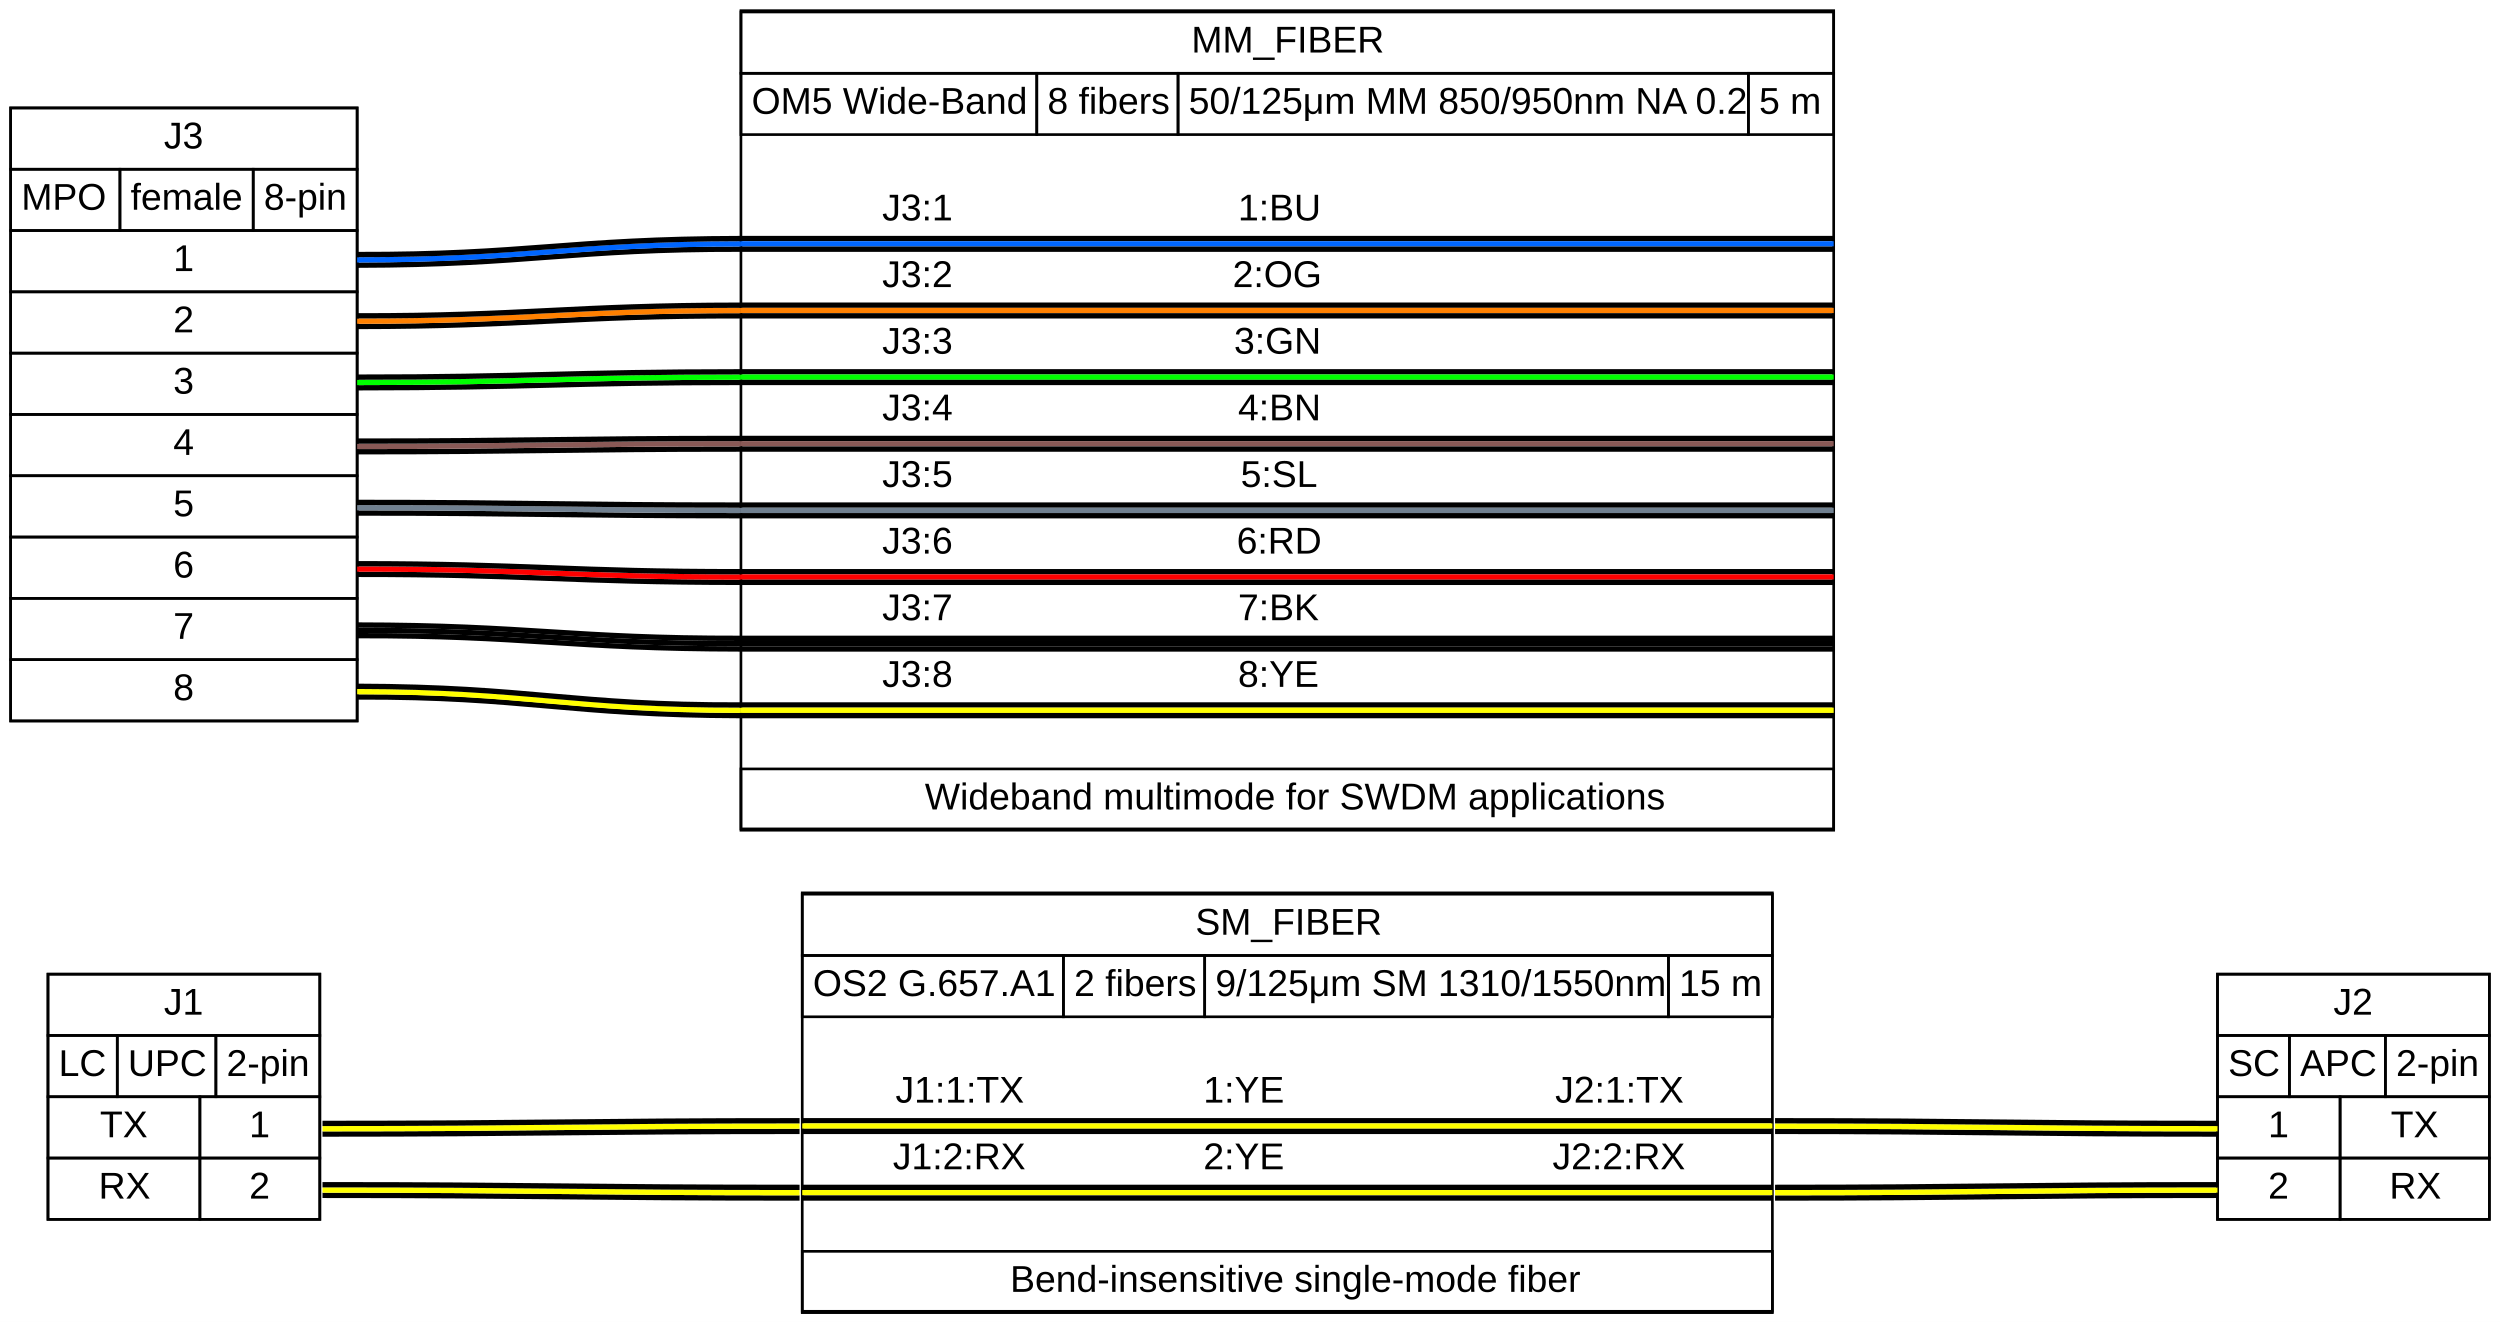
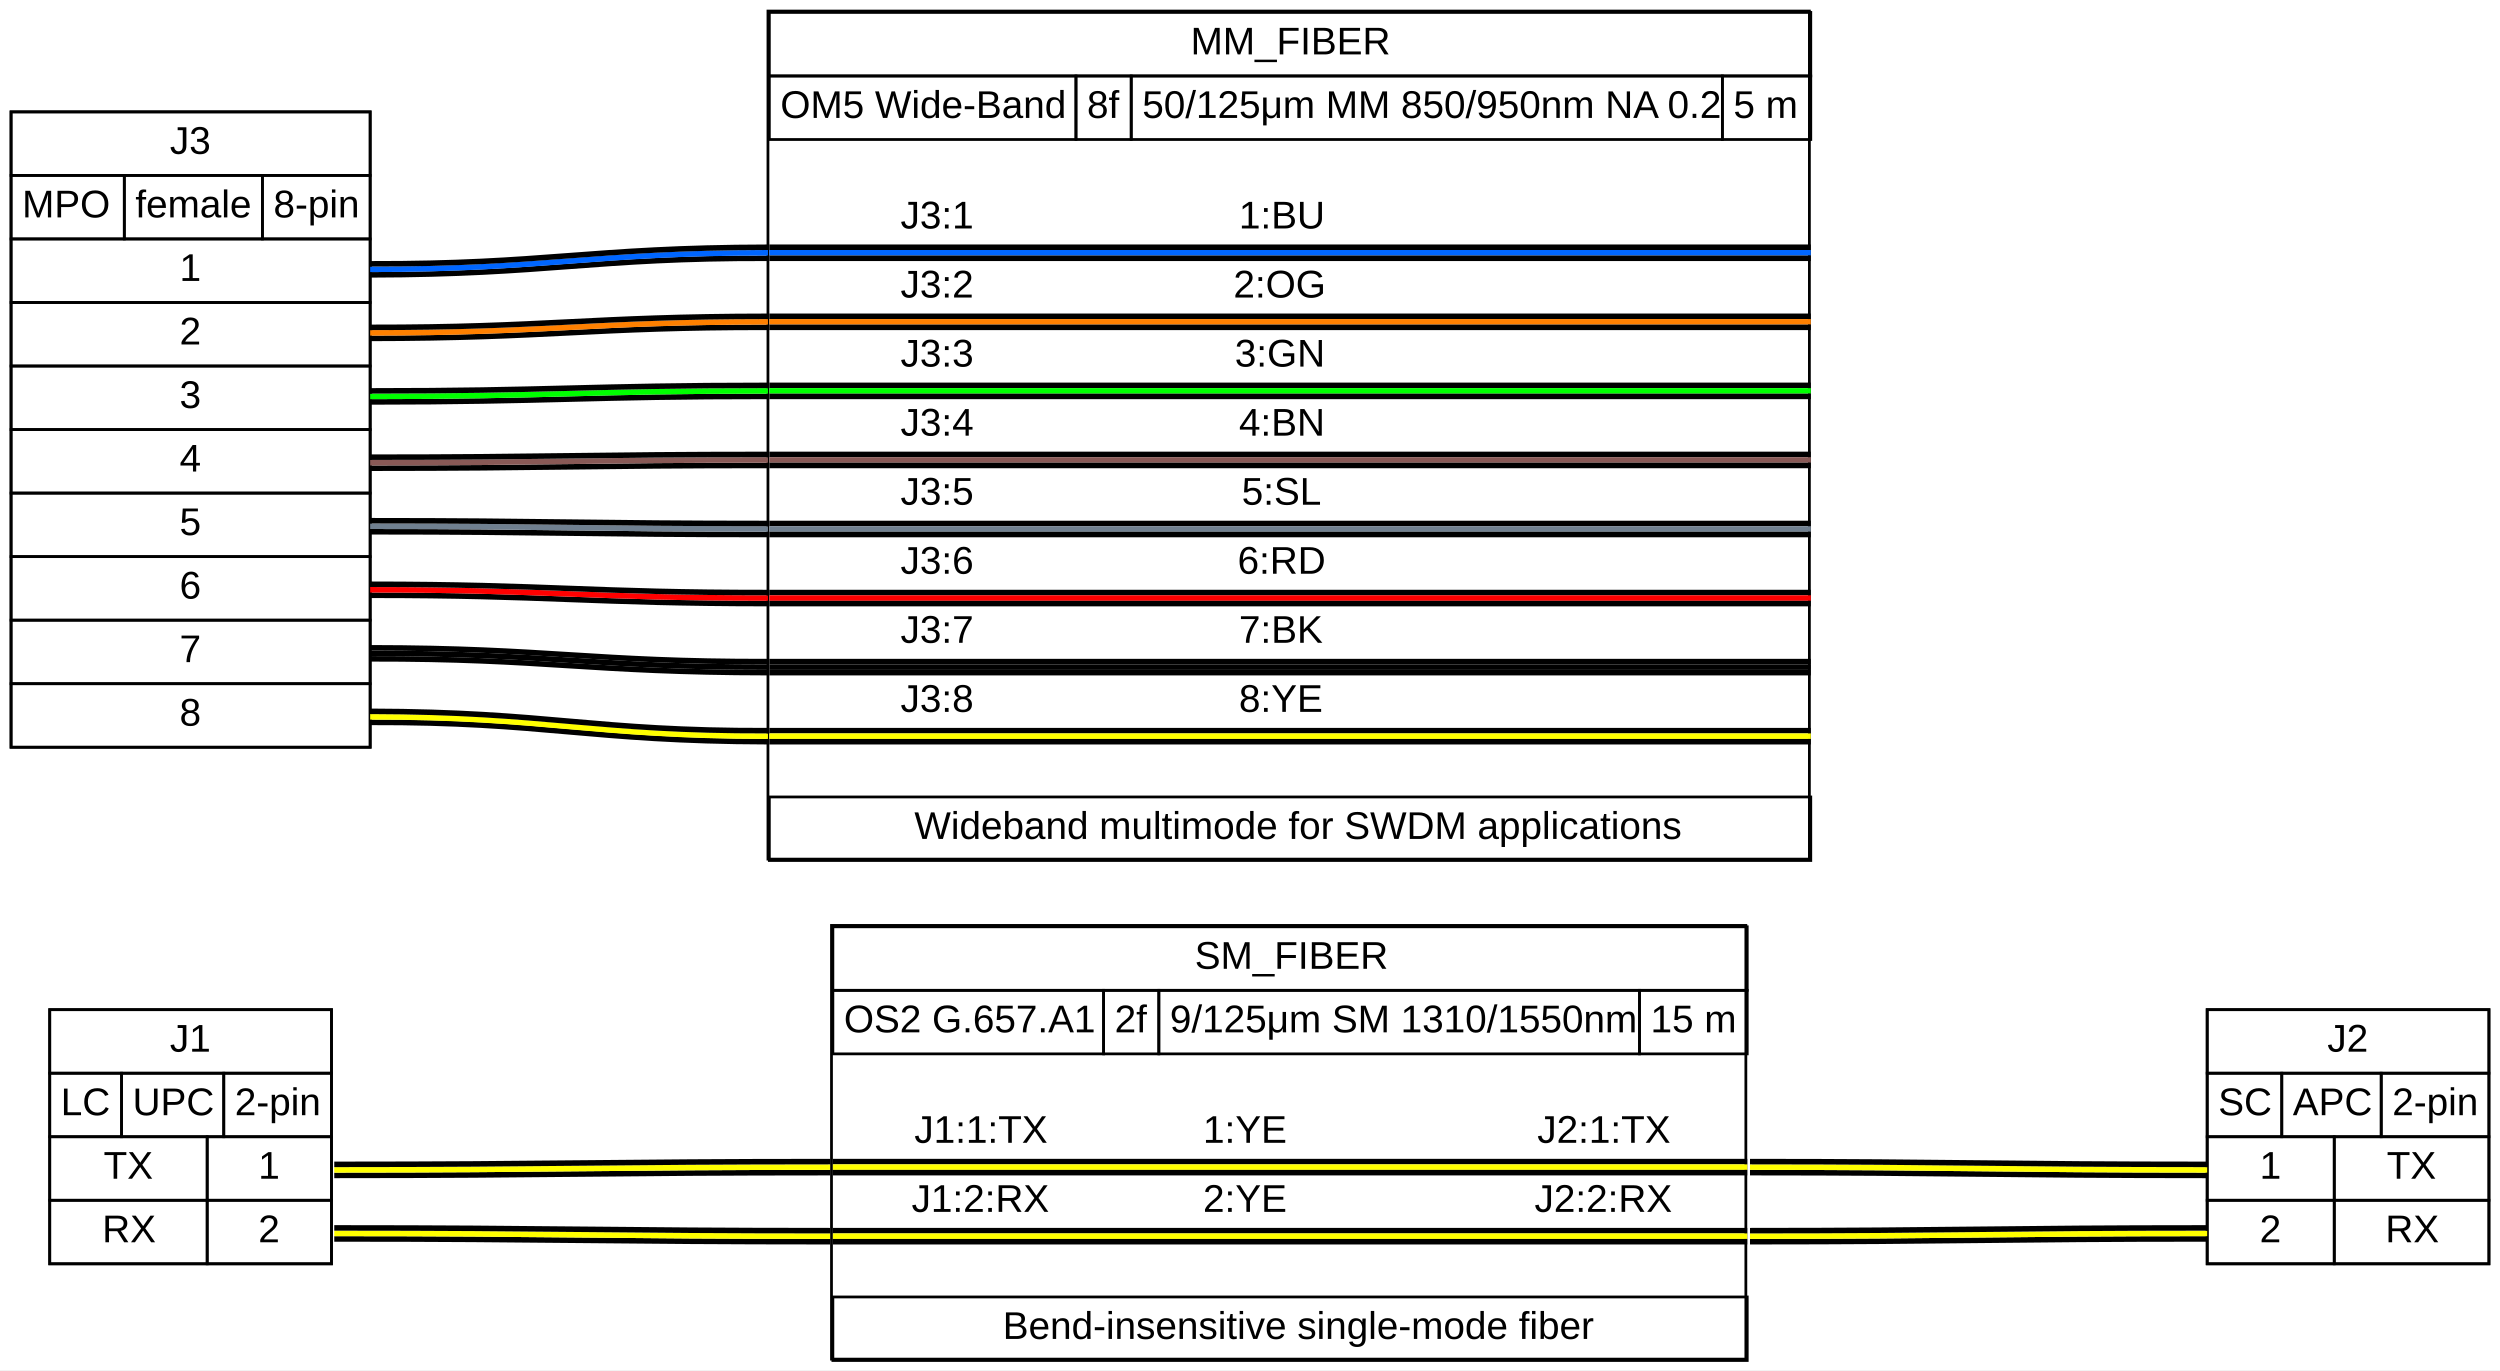
- <svg xmlns="http://www.w3.org/2000/svg" width="938pt" height="496pt" viewBox="0.00 0.00 938.00 496.00">
+ <svg xmlns="http://www.w3.org/2000/svg" width="905pt" height="496pt" viewBox="0.00 0.00 905.00 496.00">
  <g id="graph0" class="graph" transform="scale(1 1) rotate(0) translate(4 492)">
-     <polygon fill="#ffffff" stroke="transparent" points="-4,4 -4,-492 934,-492 934,4 -4,4" />
+     <polygon fill="#ffffff" stroke="transparent" points="-4,4 -4,-492 901,-492 901,4 -4,4" />
    <g id="node1" class="node">
      <polygon fill="#ffffff" stroke="black" points="116,-126.5 14,-126.5 14,-34.5 116,-34.5 116,-126.5" />
      <polygon fill="none" stroke="black" points="14,-103.5 14,-126.5 116,-126.5 116,-103.5 14,-103.5" />
      <text text-anchor="start" x="57.5" y="-111.3" font-family="arial" font-size="14.00">J1</text>
      <polygon fill="none" stroke="black" points="14,-80.5 14,-103.5 40,-103.5 40,-80.5 14,-80.5" />
      <text text-anchor="start" x="18" y="-88.3" font-family="arial" font-size="14.00">LC</text>
      <polygon fill="none" stroke="black" points="40,-80.5 40,-103.5 77,-103.5 77,-80.5 40,-80.5" />
      <text text-anchor="start" x="44" y="-88.3" font-family="arial" font-size="14.00">UPC</text>
      <polygon fill="none" stroke="black" points="77,-80.5 77,-103.5 116,-103.5 116,-80.5 77,-80.5" />
      <text text-anchor="start" x="81" y="-88.3" font-family="arial" font-size="14.00">2-pin</text>
      <polygon fill="none" stroke="black" points="14,-57.5 14,-80.5 71,-80.5 71,-57.5 14,-57.5" />
      <text text-anchor="start" x="33.5" y="-65.3" font-family="arial" font-size="14.00">TX</text>
      <polygon fill="none" stroke="black" points="71,-57.5 71,-80.5 116,-80.5 116,-57.5 71,-57.5" />
      <text text-anchor="start" x="89.5" y="-65.3" font-family="arial" font-size="14.00">1</text>
      <polygon fill="none" stroke="black" points="14,-34.5 14,-57.5 71,-57.5 71,-34.5 14,-34.5" />
      <text text-anchor="start" x="33" y="-42.3" font-family="arial" font-size="14.00">RX</text>
      <polygon fill="none" stroke="black" points="71,-34.5 71,-57.5 116,-57.5 116,-34.5 71,-34.5" />
      <text text-anchor="start" x="89.5" y="-42.3" font-family="arial" font-size="14.00">2</text>
    </g>
    <g id="node4" class="node">
-       <polygon fill="#ffffff" stroke="black" points="661,-157 297,-157 297,0 661,0 661,-157" />
-       <polygon fill="none" stroke="black" points="297,-133.5 297,-156.5 661,-156.5 661,-133.5 297,-133.5" />
-       <text text-anchor="start" x="444.5" y="-141.3" font-family="arial" font-size="14.00">SM_FIBER</text>
-       <polygon fill="none" stroke="black" points="297,-110.5 297,-133.5 395,-133.5 395,-110.5 297,-110.5" />
-       <text text-anchor="start" x="301" y="-118.3" font-family="arial" font-size="14.00">OS2 G.657.A1</text>
-       <polygon fill="none" stroke="black" points="395,-110.5 395,-133.5 448,-133.5 448,-110.5 395,-110.5" />
-       <text text-anchor="start" x="399" y="-118.3" font-family="arial" font-size="14.00">2 fibers</text>
-       <polygon fill="none" stroke="black" points="448,-110.5 448,-133.5 622,-133.5 622,-110.5 448,-110.5" />
-       <text text-anchor="start" x="452" y="-118.3" font-family="arial" font-size="14.00">9/125μm SM 1310/1550nm</text>
-       <polygon fill="none" stroke="black" points="622,-110.5 622,-133.5 661,-133.5 661,-110.5 622,-110.5" />
-       <text text-anchor="start" x="626" y="-118.3" font-family="arial" font-size="14.00">15 m</text>
-       <text text-anchor="start" x="353.5" y="-97.3" font-family="arial" font-size="14.00"> </text>
-       <text text-anchor="start" x="332" y="-78.3" font-family="arial" font-size="14.00">J1:1:TX</text>
-       <text text-anchor="start" x="447.5" y="-78.3" font-family="arial" font-size="14.00">     1:YE    </text>
-       <text text-anchor="start" x="579.5" y="-78.3" font-family="arial" font-size="14.00">J2:1:TX</text>
-       <polygon fill="#000000" stroke="transparent" points="297,-70.5 297,-72.5 661,-72.5 661,-70.5 297,-70.5" />
-       <polygon fill="#ffff00" stroke="transparent" points="297,-68.5 297,-70.5 661,-70.5 661,-68.5 297,-68.5" />
-       <polygon fill="#000000" stroke="transparent" points="297,-66.5 297,-68.5 661,-68.5 661,-66.5 297,-66.5" />
-       <text text-anchor="start" x="331" y="-53.3" font-family="arial" font-size="14.00">J1:2:RX</text>
-       <text text-anchor="start" x="447.5" y="-53.3" font-family="arial" font-size="14.00">     2:YE    </text>
-       <text text-anchor="start" x="578.5" y="-53.3" font-family="arial" font-size="14.00">J2:2:RX</text>
-       <polygon fill="#000000" stroke="transparent" points="297,-45.5 297,-47.5 661,-47.5 661,-45.5 297,-45.5" />
-       <polygon fill="#ffff00" stroke="transparent" points="297,-43.5 297,-45.5 661,-45.5 661,-43.5 297,-43.5" />
-       <polygon fill="#000000" stroke="transparent" points="297,-41.5 297,-43.5 661,-43.5 661,-41.5 297,-41.5" />
-       <text text-anchor="start" x="353.5" y="-28.3" font-family="arial" font-size="14.00"> </text>
-       <polygon fill="none" stroke="black" points="297,0.5 297,-22.5 661,-22.5 661,0.5 297,0.5" />
-       <text text-anchor="start" x="375" y="-7.3" font-family="arial" font-size="14.00">Bend-insensitive single-mode fiber</text>
+       <polygon fill="#ffffff" stroke="black" points="628,-157 297,-157 297,0 628,0 628,-157" />
+       <polygon fill="none" stroke="black" points="297.5,-133.5 297.5,-156.5 628.5,-156.5 628.5,-133.5 297.5,-133.5" />
+       <text text-anchor="start" x="428.5" y="-141.3" font-family="arial" font-size="14.00">SM_FIBER</text>
+       <polygon fill="none" stroke="black" points="297.5,-110.5 297.5,-133.5 395.5,-133.5 395.5,-110.5 297.5,-110.5" />
+       <text text-anchor="start" x="301.5" y="-118.3" font-family="arial" font-size="14.00">OS2 G.657.A1</text>
+       <polygon fill="none" stroke="black" points="395.5,-110.5 395.5,-133.5 415.5,-133.5 415.5,-110.5 395.5,-110.5" />
+       <text text-anchor="start" x="399.5" y="-118.3" font-family="arial" font-size="14.00">2f</text>
+       <polygon fill="none" stroke="black" points="415.5,-110.5 415.5,-133.5 589.5,-133.5 589.5,-110.5 415.5,-110.5" />
+       <text text-anchor="start" x="419.5" y="-118.3" font-family="arial" font-size="14.00">9/125μm SM 1310/1550nm</text>
+       <polygon fill="none" stroke="black" points="589.5,-110.5 589.5,-133.5 628.5,-133.5 628.5,-110.5 589.5,-110.5" />
+       <text text-anchor="start" x="593.5" y="-118.3" font-family="arial" font-size="14.00">15 m</text>
+       <text text-anchor="start" x="348.5" y="-97.3" font-family="arial" font-size="14.00"> </text>
+       <text text-anchor="start" x="327" y="-78.3" font-family="arial" font-size="14.00">J1:1:TX</text>
+       <text text-anchor="start" x="431.5" y="-78.3" font-family="arial" font-size="14.00">     1:YE    </text>
+       <text text-anchor="start" x="552.5" y="-78.3" font-family="arial" font-size="14.00">J2:1:TX</text>
+       <polygon fill="#000000" stroke="transparent" points="297.5,-70.5 297.5,-72.5 628.5,-72.5 628.5,-70.5 297.5,-70.5" />
+       <polygon fill="#ffff00" stroke="transparent" points="297.5,-68.5 297.5,-70.5 628.5,-70.5 628.5,-68.5 297.5,-68.5" />
+       <polygon fill="#000000" stroke="transparent" points="297.5,-66.5 297.5,-68.5 628.5,-68.5 628.5,-66.5 297.5,-66.5" />
+       <text text-anchor="start" x="326" y="-53.3" font-family="arial" font-size="14.00">J1:2:RX</text>
+       <text text-anchor="start" x="431.5" y="-53.3" font-family="arial" font-size="14.00">     2:YE    </text>
+       <text text-anchor="start" x="551.5" y="-53.3" font-family="arial" font-size="14.00">J2:2:RX</text>
+       <polygon fill="#000000" stroke="transparent" points="297.5,-45.5 297.5,-47.5 628.5,-47.5 628.5,-45.5 297.5,-45.5" />
+       <polygon fill="#ffff00" stroke="transparent" points="297.5,-43.5 297.5,-45.5 628.5,-45.5 628.5,-43.5 297.5,-43.5" />
+       <polygon fill="#000000" stroke="transparent" points="297.5,-41.5 297.5,-43.5 628.5,-43.5 628.5,-41.5 297.5,-41.5" />
+       <text text-anchor="start" x="348.5" y="-28.3" font-family="arial" font-size="14.00"> </text>
+       <polygon fill="none" stroke="black" points="297.5,0.5 297.5,-22.5 628.5,-22.5 628.5,0.5 297.5,0.5" />
+       <text text-anchor="start" x="359" y="-7.3" font-family="arial" font-size="14.00">Bend-insensitive single-mode fiber</text>
    </g>
    <g id="edge1" class="edge">
-       <path fill="none" stroke="#000000" stroke-width="2" d="M117,-66.5C196.66,-66.5 216.54,-67.5 296,-67.5" />
-       <path fill="none" stroke="#ffff00" stroke-width="2" d="M117,-68.5C196.56,-68.5 216.44,-69.5 296,-69.5" />
-       <path fill="none" stroke="#000000" stroke-width="2" d="M117,-70.5C196.46,-70.5 216.34,-71.5 296,-71.5" />
+       <path fill="none" stroke="#000000" stroke-width="2" d="M117,-66.5C196.88,-66.5 216.82,-67.5 296.5,-67.5" />
+       <path fill="none" stroke="#ffff00" stroke-width="2" d="M117,-68.5C196.78,-68.5 216.72,-69.5 296.5,-69.5" />
+       <path fill="none" stroke="#000000" stroke-width="2" d="M117,-70.5C196.68,-70.5 216.62,-71.5 296.5,-71.5" />
    </g>
    <g id="edge3" class="edge">
-       <path fill="none" stroke="#000000" stroke-width="2" d="M117,-43.5C196.46,-43.5 216.34,-42.5 296,-42.5" />
-       <path fill="none" stroke="#ffff00" stroke-width="2" d="M117,-45.5C196.56,-45.5 216.44,-44.5 296,-44.5" />
-       <path fill="none" stroke="#000000" stroke-width="2" d="M117,-47.5C196.66,-47.5 216.54,-46.5 296,-46.5" />
+       <path fill="none" stroke="#000000" stroke-width="2" d="M117,-43.5C196.68,-43.5 216.62,-42.5 296.5,-42.5" />
+       <path fill="none" stroke="#ffff00" stroke-width="2" d="M117,-45.5C196.78,-45.5 216.72,-44.5 296.5,-44.5" />
+       <path fill="none" stroke="#000000" stroke-width="2" d="M117,-47.5C196.88,-47.5 216.82,-46.5 296.5,-46.5" />
    </g>
    <g id="node2" class="node">
-       <polygon fill="#ffffff" stroke="black" points="930,-126.5 828,-126.5 828,-34.5 930,-34.5 930,-126.5" />
-       <polygon fill="none" stroke="black" points="828,-103.5 828,-126.5 930,-126.5 930,-103.5 828,-103.5" />
-       <text text-anchor="start" x="871.5" y="-111.3" font-family="arial" font-size="14.00">J2</text>
-       <polygon fill="none" stroke="black" points="828,-80.5 828,-103.5 855,-103.5 855,-80.5 828,-80.5" />
-       <text text-anchor="start" x="832" y="-88.3" font-family="arial" font-size="14.00">SC</text>
-       <polygon fill="none" stroke="black" points="855,-80.5 855,-103.5 891,-103.5 891,-80.5 855,-80.5" />
-       <text text-anchor="start" x="859" y="-88.3" font-family="arial" font-size="14.00">APC</text>
-       <polygon fill="none" stroke="black" points="891,-80.5 891,-103.5 930,-103.5 930,-80.5 891,-80.5" />
-       <text text-anchor="start" x="895" y="-88.3" font-family="arial" font-size="14.00">2-pin</text>
-       <polygon fill="none" stroke="black" points="828,-57.5 828,-80.5 874,-80.5 874,-57.5 828,-57.5" />
-       <text text-anchor="start" x="847" y="-65.3" font-family="arial" font-size="14.00">1</text>
-       <polygon fill="none" stroke="black" points="874,-57.5 874,-80.5 930,-80.5 930,-57.5 874,-57.5" />
-       <text text-anchor="start" x="893" y="-65.3" font-family="arial" font-size="14.00">TX</text>
-       <polygon fill="none" stroke="black" points="828,-34.5 828,-57.5 874,-57.5 874,-34.5 828,-34.5" />
-       <text text-anchor="start" x="847" y="-42.3" font-family="arial" font-size="14.00">2</text>
-       <polygon fill="none" stroke="black" points="874,-34.5 874,-57.5 930,-57.5 930,-34.5 874,-34.5" />
-       <text text-anchor="start" x="892.5" y="-42.3" font-family="arial" font-size="14.00">RX</text>
+       <polygon fill="#ffffff" stroke="black" points="897,-126.5 795,-126.5 795,-34.5 897,-34.5 897,-126.5" />
+       <polygon fill="none" stroke="black" points="795,-103.5 795,-126.5 897,-126.5 897,-103.5 795,-103.5" />
+       <text text-anchor="start" x="838.5" y="-111.3" font-family="arial" font-size="14.00">J2</text>
+       <polygon fill="none" stroke="black" points="795,-80.5 795,-103.5 822,-103.5 822,-80.5 795,-80.5" />
+       <text text-anchor="start" x="799" y="-88.3" font-family="arial" font-size="14.00">SC</text>
+       <polygon fill="none" stroke="black" points="822,-80.5 822,-103.5 858,-103.5 858,-80.5 822,-80.5" />
+       <text text-anchor="start" x="826" y="-88.3" font-family="arial" font-size="14.00">APC</text>
+       <polygon fill="none" stroke="black" points="858,-80.5 858,-103.5 897,-103.5 897,-80.5 858,-80.5" />
+       <text text-anchor="start" x="862" y="-88.3" font-family="arial" font-size="14.00">2-pin</text>
+       <polygon fill="none" stroke="black" points="795,-57.5 795,-80.5 841,-80.5 841,-57.5 795,-57.5" />
+       <text text-anchor="start" x="814" y="-65.3" font-family="arial" font-size="14.00">1</text>
+       <polygon fill="none" stroke="black" points="841,-57.5 841,-80.5 897,-80.5 897,-57.5 841,-57.5" />
+       <text text-anchor="start" x="860" y="-65.3" font-family="arial" font-size="14.00">TX</text>
+       <polygon fill="none" stroke="black" points="795,-34.5 795,-57.5 841,-57.5 841,-34.5 795,-34.5" />
+       <text text-anchor="start" x="814" y="-42.3" font-family="arial" font-size="14.00">2</text>
+       <polygon fill="none" stroke="black" points="841,-34.5 841,-57.5 897,-57.5 897,-34.5 841,-34.5" />
+       <text text-anchor="start" x="859.5" y="-42.3" font-family="arial" font-size="14.00">RX</text>
    </g>
    <g id="node3" class="node">
      <polygon fill="#ffffff" stroke="black" points="130,-451.5 0,-451.5 0,-221.5 130,-221.5 130,-451.5" />
      <polygon fill="none" stroke="black" points="0,-428.5 0,-451.5 130,-451.5 130,-428.5 0,-428.5" />
      <text text-anchor="start" x="57.5" y="-436.3" font-family="arial" font-size="14.00">J3</text>
      <polygon fill="none" stroke="black" points="0,-405.5 0,-428.5 41,-428.5 41,-405.5 0,-405.5" />
      <text text-anchor="start" x="4" y="-413.3" font-family="arial" font-size="14.00">MPO</text>
      <polygon fill="none" stroke="black" points="41,-405.5 41,-428.5 91,-428.5 91,-405.5 41,-405.5" />
      <text text-anchor="start" x="45" y="-413.3" font-family="arial" font-size="14.00">female</text>
      <polygon fill="none" stroke="black" points="91,-405.5 91,-428.5 130,-428.5 130,-405.5 91,-405.5" />
      <text text-anchor="start" x="95" y="-413.3" font-family="arial" font-size="14.00">8-pin</text>
      <polygon fill="none" stroke="black" points="0,-382.5 0,-405.5 130,-405.5 130,-382.5 0,-382.5" />
      <text text-anchor="start" x="61" y="-390.3" font-family="arial" font-size="14.00">1</text>
      <polygon fill="none" stroke="black" points="0,-359.5 0,-382.5 130,-382.5 130,-359.5 0,-359.5" />
      <text text-anchor="start" x="61" y="-367.3" font-family="arial" font-size="14.00">2</text>
      <polygon fill="none" stroke="black" points="0,-336.5 0,-359.5 130,-359.5 130,-336.5 0,-336.5" />
      <text text-anchor="start" x="61" y="-344.3" font-family="arial" font-size="14.00">3</text>
      <polygon fill="none" stroke="black" points="0,-313.5 0,-336.5 130,-336.5 130,-313.5 0,-313.5" />
      <text text-anchor="start" x="61" y="-321.3" font-family="arial" font-size="14.00">4</text>
      <polygon fill="none" stroke="black" points="0,-290.5 0,-313.5 130,-313.5 130,-290.5 0,-290.5" />
      <text text-anchor="start" x="61" y="-298.3" font-family="arial" font-size="14.00">5</text>
      <polygon fill="none" stroke="black" points="0,-267.5 0,-290.5 130,-290.5 130,-267.5 0,-267.5" />
      <text text-anchor="start" x="61" y="-275.3" font-family="arial" font-size="14.00">6</text>
      <polygon fill="none" stroke="black" points="0,-244.5 0,-267.5 130,-267.5 130,-244.5 0,-244.5" />
      <text text-anchor="start" x="61" y="-252.3" font-family="arial" font-size="14.00">7</text>
      <polygon fill="none" stroke="black" points="0,-221.5 0,-244.5 130,-244.5 130,-221.5 0,-221.5" />
      <text text-anchor="start" x="61" y="-229.3" font-family="arial" font-size="14.00">8</text>
    </g>
    <g id="node5" class="node">
-       <polygon fill="#ffffff" stroke="black" points="684,-488 274,-488 274,-181 684,-181 684,-488" />
-       <polygon fill="none" stroke="black" points="274,-464.5 274,-487.5 684,-487.5 684,-464.5 274,-464.5" />
-       <text text-anchor="start" x="443" y="-472.3" font-family="arial" font-size="14.00">MM_FIBER</text>
-       <polygon fill="none" stroke="black" points="274,-441.5 274,-464.5 385,-464.5 385,-441.5 274,-441.5" />
-       <text text-anchor="start" x="278" y="-449.3" font-family="arial" font-size="14.00">OM5 Wide-Band</text>
-       <polygon fill="none" stroke="black" points="385,-441.5 385,-464.5 438,-464.5 438,-441.5 385,-441.5" />
-       <text text-anchor="start" x="389" y="-449.3" font-family="arial" font-size="14.00">8 fibers</text>
-       <polygon fill="none" stroke="black" points="438,-441.5 438,-464.5 652,-464.5 652,-441.5 438,-441.5" />
-       <text text-anchor="start" x="442" y="-449.3" font-family="arial" font-size="14.00">50/125μm MM 850/950nm NA 0.2</text>
-       <polygon fill="none" stroke="black" points="652,-441.5 652,-464.5 684,-464.5 684,-441.5 652,-441.5" />
-       <text text-anchor="start" x="656" y="-449.3" font-family="arial" font-size="14.00">5 m</text>
-       <text text-anchor="start" x="338" y="-428.3" font-family="arial" font-size="14.00"> </text>
-       <text text-anchor="start" x="327" y="-409.3" font-family="arial" font-size="14.00">J3:1</text>
-       <text text-anchor="start" x="460.5" y="-409.3" font-family="arial" font-size="14.00">     1:BU    </text>
-       <polygon fill="#000000" stroke="transparent" points="274,-401.5 274,-403.5 684,-403.5 684,-401.5 274,-401.5" />
-       <polygon fill="#0066ff" stroke="transparent" points="274,-399.5 274,-401.5 684,-401.5 684,-399.5 274,-399.5" />
-       <polygon fill="#000000" stroke="transparent" points="274,-397.5 274,-399.5 684,-399.5 684,-397.5 274,-397.5" />
-       <text text-anchor="start" x="327" y="-384.3" font-family="arial" font-size="14.00">J3:2</text>
-       <text text-anchor="start" x="458.5" y="-384.3" font-family="arial" font-size="14.00">     2:OG    </text>
-       <polygon fill="#000000" stroke="transparent" points="274,-376.5 274,-378.5 684,-378.5 684,-376.5 274,-376.5" />
-       <polygon fill="#ff8000" stroke="transparent" points="274,-374.5 274,-376.5 684,-376.5 684,-374.5 274,-374.5" />
-       <polygon fill="#000000" stroke="transparent" points="274,-372.5 274,-374.5 684,-374.5 684,-372.5 274,-372.5" />
-       <text text-anchor="start" x="327" y="-359.3" font-family="arial" font-size="14.00">J3:3</text>
-       <text text-anchor="start" x="459" y="-359.3" font-family="arial" font-size="14.00">     3:GN    </text>
-       <polygon fill="#000000" stroke="transparent" points="274,-351.5 274,-353.5 684,-353.5 684,-351.5 274,-351.5" />
-       <polygon fill="#00ff00" stroke="transparent" points="274,-349.5 274,-351.5 684,-351.5 684,-349.5 274,-349.5" />
-       <polygon fill="#000000" stroke="transparent" points="274,-347.5 274,-349.5 684,-349.5 684,-347.5 274,-347.5" />
-       <text text-anchor="start" x="327" y="-334.3" font-family="arial" font-size="14.00">J3:4</text>
-       <text text-anchor="start" x="460.5" y="-334.3" font-family="arial" font-size="14.00">     4:BN    </text>
-       <polygon fill="#000000" stroke="transparent" points="274,-326.5 274,-328.5 684,-328.5 684,-326.5 274,-326.5" />
-       <polygon fill="#895956" stroke="transparent" points="274,-324.5 274,-326.5 684,-326.5 684,-324.5 274,-324.5" />
-       <polygon fill="#000000" stroke="transparent" points="274,-322.5 274,-324.5 684,-324.5 684,-322.5 274,-322.5" />
-       <text text-anchor="start" x="327" y="-309.3" font-family="arial" font-size="14.00">J3:5</text>
-       <text text-anchor="start" x="461.5" y="-309.3" font-family="arial" font-size="14.00">     5:SL    </text>
-       <polygon fill="#000000" stroke="transparent" points="274,-301.5 274,-303.5 684,-303.5 684,-301.5 274,-301.5" />
-       <polygon fill="#708090" stroke="transparent" points="274,-299.5 274,-301.5 684,-301.5 684,-299.5 274,-299.5" />
-       <polygon fill="#000000" stroke="transparent" points="274,-297.5 274,-299.5 684,-299.5 684,-297.5 274,-297.5" />
-       <text text-anchor="start" x="327" y="-284.3" font-family="arial" font-size="14.00">J3:6</text>
-       <text text-anchor="start" x="460" y="-284.3" font-family="arial" font-size="14.00">     6:RD    </text>
-       <polygon fill="#000000" stroke="transparent" points="274,-276.5 274,-278.5 684,-278.5 684,-276.5 274,-276.5" />
-       <polygon fill="#ff0000" stroke="transparent" points="274,-274.5 274,-276.5 684,-276.5 684,-274.5 274,-274.5" />
-       <polygon fill="#000000" stroke="transparent" points="274,-272.5 274,-274.5 684,-274.5 684,-272.5 274,-272.5" />
-       <text text-anchor="start" x="327" y="-259.3" font-family="arial" font-size="14.00">J3:7</text>
-       <text text-anchor="start" x="460.5" y="-259.3" font-family="arial" font-size="14.00">     7:BK    </text>
-       <polygon fill="#000000" stroke="transparent" points="274,-251.5 274,-253.5 684,-253.5 684,-251.5 274,-251.5" />
-       <polygon fill="#000000" stroke="transparent" points="274,-249.5 274,-251.5 684,-251.5 684,-249.5 274,-249.5" />
-       <polygon fill="#000000" stroke="transparent" points="274,-247.5 274,-249.5 684,-249.5 684,-247.5 274,-247.5" />
-       <text text-anchor="start" x="327" y="-234.3" font-family="arial" font-size="14.00">J3:8</text>
-       <text text-anchor="start" x="460.5" y="-234.3" font-family="arial" font-size="14.00">     8:YE    </text>
-       <polygon fill="#000000" stroke="transparent" points="274,-226.5 274,-228.5 684,-228.5 684,-226.5 274,-226.5" />
-       <polygon fill="#ffff00" stroke="transparent" points="274,-224.5 274,-226.5 684,-226.5 684,-224.5 274,-224.5" />
-       <polygon fill="#000000" stroke="transparent" points="274,-222.5 274,-224.5 684,-224.5 684,-222.5 274,-222.5" />
-       <text text-anchor="start" x="338" y="-209.3" font-family="arial" font-size="14.00"> </text>
-       <polygon fill="none" stroke="black" points="274,-180.5 274,-203.5 684,-203.5 684,-180.5 274,-180.5" />
-       <text text-anchor="start" x="343" y="-188.3" font-family="arial" font-size="14.00">Wideband multimode for SWDM applications</text>
+       <polygon fill="#ffffff" stroke="black" points="651,-488 274,-488 274,-181 651,-181 651,-488" />
+       <polygon fill="none" stroke="black" points="274.5,-464.5 274.5,-487.5 651.5,-487.5 651.5,-464.5 274.5,-464.5" />
+       <text text-anchor="start" x="427" y="-472.3" font-family="arial" font-size="14.00">MM_FIBER</text>
+       <polygon fill="none" stroke="black" points="274.5,-441.5 274.5,-464.5 385.5,-464.5 385.5,-441.5 274.5,-441.5" />
+       <text text-anchor="start" x="278.5" y="-449.3" font-family="arial" font-size="14.00">OM5 Wide-Band</text>
+       <polygon fill="none" stroke="black" points="385.5,-441.5 385.5,-464.5 405.5,-464.5 405.5,-441.5 385.5,-441.5" />
+       <text text-anchor="start" x="389.5" y="-449.3" font-family="arial" font-size="14.00">8f</text>
+       <polygon fill="none" stroke="black" points="405.5,-441.5 405.5,-464.5 619.5,-464.5 619.5,-441.5 405.5,-441.5" />
+       <text text-anchor="start" x="409.5" y="-449.3" font-family="arial" font-size="14.00">50/125μm MM 850/950nm NA 0.2</text>
+       <polygon fill="none" stroke="black" points="619.5,-441.5 619.5,-464.5 651.5,-464.5 651.5,-441.5 619.5,-441.5" />
+       <text text-anchor="start" x="623.5" y="-449.3" font-family="arial" font-size="14.00">5 m</text>
+       <text text-anchor="start" x="333" y="-428.3" font-family="arial" font-size="14.00"> </text>
+       <text text-anchor="start" x="322" y="-409.3" font-family="arial" font-size="14.00">J3:1</text>
+       <text text-anchor="start" x="444.5" y="-409.3" font-family="arial" font-size="14.00">     1:BU    </text>
+       <polygon fill="#000000" stroke="transparent" points="274.5,-401.5 274.5,-403.5 651.5,-403.5 651.5,-401.5 274.5,-401.5" />
+       <polygon fill="#0066ff" stroke="transparent" points="274.5,-399.5 274.5,-401.5 651.5,-401.5 651.5,-399.5 274.5,-399.5" />
+       <polygon fill="#000000" stroke="transparent" points="274.5,-397.5 274.5,-399.5 651.5,-399.5 651.5,-397.5 274.5,-397.5" />
+       <text text-anchor="start" x="322" y="-384.3" font-family="arial" font-size="14.00">J3:2</text>
+       <text text-anchor="start" x="442.5" y="-384.3" font-family="arial" font-size="14.00">     2:OG    </text>
+       <polygon fill="#000000" stroke="transparent" points="274.5,-376.5 274.5,-378.5 651.5,-378.5 651.5,-376.5 274.5,-376.5" />
+       <polygon fill="#ff8000" stroke="transparent" points="274.5,-374.5 274.5,-376.5 651.5,-376.5 651.5,-374.5 274.5,-374.5" />
+       <polygon fill="#000000" stroke="transparent" points="274.5,-372.5 274.5,-374.5 651.5,-374.5 651.5,-372.5 274.5,-372.5" />
+       <text text-anchor="start" x="322" y="-359.3" font-family="arial" font-size="14.00">J3:3</text>
+       <text text-anchor="start" x="443" y="-359.3" font-family="arial" font-size="14.00">     3:GN    </text>
+       <polygon fill="#000000" stroke="transparent" points="274.5,-351.5 274.5,-353.5 651.5,-353.5 651.5,-351.5 274.5,-351.5" />
+       <polygon fill="#00ff00" stroke="transparent" points="274.5,-349.5 274.5,-351.5 651.5,-351.5 651.5,-349.5 274.5,-349.5" />
+       <polygon fill="#000000" stroke="transparent" points="274.5,-347.5 274.5,-349.5 651.5,-349.5 651.5,-347.5 274.5,-347.5" />
+       <text text-anchor="start" x="322" y="-334.3" font-family="arial" font-size="14.00">J3:4</text>
+       <text text-anchor="start" x="444.5" y="-334.3" font-family="arial" font-size="14.00">     4:BN    </text>
+       <polygon fill="#000000" stroke="transparent" points="274.5,-326.5 274.5,-328.5 651.5,-328.5 651.5,-326.5 274.5,-326.5" />
+       <polygon fill="#895956" stroke="transparent" points="274.5,-324.5 274.5,-326.5 651.5,-326.5 651.5,-324.5 274.5,-324.5" />
+       <polygon fill="#000000" stroke="transparent" points="274.5,-322.5 274.5,-324.5 651.5,-324.5 651.5,-322.5 274.5,-322.5" />
+       <text text-anchor="start" x="322" y="-309.3" font-family="arial" font-size="14.00">J3:5</text>
+       <text text-anchor="start" x="445.5" y="-309.3" font-family="arial" font-size="14.00">     5:SL    </text>
+       <polygon fill="#000000" stroke="transparent" points="274.5,-301.5 274.5,-303.5 651.5,-303.5 651.5,-301.5 274.5,-301.5" />
+       <polygon fill="#708090" stroke="transparent" points="274.5,-299.5 274.5,-301.5 651.5,-301.5 651.5,-299.5 274.5,-299.5" />
+       <polygon fill="#000000" stroke="transparent" points="274.5,-297.5 274.5,-299.5 651.5,-299.5 651.5,-297.5 274.5,-297.5" />
+       <text text-anchor="start" x="322" y="-284.3" font-family="arial" font-size="14.00">J3:6</text>
+       <text text-anchor="start" x="444" y="-284.3" font-family="arial" font-size="14.00">     6:RD    </text>
+       <polygon fill="#000000" stroke="transparent" points="274.5,-276.5 274.5,-278.5 651.5,-278.5 651.5,-276.5 274.5,-276.5" />
+       <polygon fill="#ff0000" stroke="transparent" points="274.5,-274.5 274.5,-276.5 651.5,-276.5 651.5,-274.5 274.5,-274.5" />
+       <polygon fill="#000000" stroke="transparent" points="274.5,-272.5 274.5,-274.5 651.5,-274.5 651.5,-272.5 274.5,-272.5" />
+       <text text-anchor="start" x="322" y="-259.3" font-family="arial" font-size="14.00">J3:7</text>
+       <text text-anchor="start" x="444.5" y="-259.3" font-family="arial" font-size="14.00">     7:BK    </text>
+       <polygon fill="#000000" stroke="transparent" points="274.5,-251.5 274.5,-253.5 651.5,-253.5 651.5,-251.5 274.5,-251.5" />
+       <polygon fill="#000000" stroke="transparent" points="274.5,-249.5 274.5,-251.5 651.5,-251.5 651.5,-249.5 274.5,-249.5" />
+       <polygon fill="#000000" stroke="transparent" points="274.5,-247.5 274.5,-249.5 651.5,-249.5 651.5,-247.5 274.5,-247.5" />
+       <text text-anchor="start" x="322" y="-234.3" font-family="arial" font-size="14.00">J3:8</text>
+       <text text-anchor="start" x="444.5" y="-234.3" font-family="arial" font-size="14.00">     8:YE    </text>
+       <polygon fill="#000000" stroke="transparent" points="274.5,-226.5 274.5,-228.5 651.5,-228.5 651.5,-226.5 274.5,-226.5" />
+       <polygon fill="#ffff00" stroke="transparent" points="274.5,-224.5 274.5,-226.5 651.5,-226.5 651.5,-224.5 274.5,-224.5" />
+       <polygon fill="#000000" stroke="transparent" points="274.5,-222.5 274.5,-224.5 651.5,-224.5 651.5,-222.5 274.5,-222.5" />
+       <text text-anchor="start" x="333" y="-209.3" font-family="arial" font-size="14.00"> </text>
+       <polygon fill="none" stroke="black" points="274.5,-180.5 274.5,-203.5 651.5,-203.5 651.5,-180.5 274.5,-180.5" />
+       <text text-anchor="start" x="327" y="-188.3" font-family="arial" font-size="14.00">Wideband multimode for SWDM applications</text>
    </g>
    <g id="edge5" class="edge">
      <path fill="none" stroke="#000000" stroke-width="2" d="M130,-392.5C194.76,-392.63 210.65,-398.63 274,-398.5" />
      <path fill="none" stroke="#0066ff" stroke-width="2" d="M130,-394.5C194.06,-394.5 209.94,-400.5 274,-400.5" />
      <path fill="none" stroke="#000000" stroke-width="2" d="M130,-396.5C193.35,-396.37 209.24,-402.37 274,-402.5" />
    </g>
    <g id="edge6" class="edge">
      <path fill="none" stroke="#000000" stroke-width="2" d="M130,-369.5C194.51,-369.56 210.46,-373.56 274,-373.5" />
      <path fill="none" stroke="#ff8000" stroke-width="2" d="M130,-371.5C194.02,-371.5 209.98,-375.5 274,-375.5" />
      <path fill="none" stroke="#000000" stroke-width="2" d="M130,-373.5C193.54,-373.44 209.49,-377.44 274,-377.5" />
    </g>
    <g id="edge7" class="edge">
      <path fill="none" stroke="#000000" stroke-width="2" d="M130,-346.5C194.25,-346.52 210.24,-348.52 274,-348.5" />
      <path fill="none" stroke="#00ff00" stroke-width="2" d="M130,-348.5C194.01,-348.5 209.99,-350.5 274,-350.5" />
      <path fill="none" stroke="#000000" stroke-width="2" d="M130,-350.5C193.76,-350.48 209.75,-352.48 274,-352.5" />
    </g>
    <g id="edge8" class="edge">
      <path fill="none" stroke="#000000" stroke-width="2" d="M130,-322.5C194.13,-322.5 210.12,-323.5 274,-323.5" />
      <path fill="none" stroke="#895956" stroke-width="2" d="M130,-324.5C194,-324.5 210,-325.5 274,-325.5" />
      <path fill="none" stroke="#000000" stroke-width="2" d="M130,-326.5C193.88,-326.5 209.87,-327.5 274,-327.5" />
    </g>
    <g id="edge9" class="edge">
      <path fill="none" stroke="#000000" stroke-width="2" d="M130,-299.5C193.88,-299.5 209.87,-298.5 274,-298.5" />
      <path fill="none" stroke="#708090" stroke-width="2" d="M130,-301.5C194,-301.5 210,-300.5 274,-300.5" />
      <path fill="none" stroke="#000000" stroke-width="2" d="M130,-303.5C194.13,-303.5 210.12,-302.5 274,-302.5" />
    </g>
    <g id="edge10" class="edge">
      <path fill="none" stroke="#000000" stroke-width="2" d="M130,-276.5C193.64,-276.53 209.62,-273.53 274,-273.5" />
      <path fill="none" stroke="#ff0000" stroke-width="2" d="M130,-278.5C194.01,-278.5 209.99,-275.5 274,-275.5" />
      <path fill="none" stroke="#000000" stroke-width="2" d="M130,-280.5C194.38,-280.47 210.36,-277.47 274,-277.5" />
    </g>
    <g id="edge11" class="edge">
      <path fill="none" stroke="#000000" stroke-width="2" d="M130,-253.5C193.44,-253.59 209.36,-248.59 274,-248.5" />
      <path fill="none" stroke="#000000" stroke-width="2" d="M130,-255.5C194.04,-255.5 209.96,-250.5 274,-250.5" />
      <path fill="none" stroke="#000000" stroke-width="2" d="M130,-257.5C194.64,-257.41 210.56,-252.41 274,-252.5" />
    </g>
    <g id="edge12" class="edge">
      <path fill="none" stroke="#000000" stroke-width="2" d="M130,-230.5C193.27,-230.67 209.12,-223.67 274,-223.5" />
      <path fill="none" stroke="#ffff00" stroke-width="2" d="M130,-232.5C194.08,-232.5 209.92,-225.5 274,-225.5" />
      <path fill="none" stroke="#000000" stroke-width="2" d="M130,-234.5C194.88,-234.33 210.73,-227.33 274,-227.5" />
    </g>
    <g id="edge2" class="edge">
-       <path fill="none" stroke="#000000" stroke-width="2" d="M662,-67.5C735.67,-67.5 754.11,-66.5 828,-66.5" />
-       <path fill="none" stroke="#ffff00" stroke-width="2" d="M662,-69.5C735.78,-69.5 754.22,-68.5 828,-68.5" />
-       <path fill="none" stroke="#000000" stroke-width="2" d="M662,-71.5C735.89,-71.5 754.33,-70.5 828,-70.5" />
+       <path fill="none" stroke="#000000" stroke-width="2" d="M629.5,-67.5C702.95,-67.5 721.33,-66.5 795,-66.5" />
+       <path fill="none" stroke="#ffff00" stroke-width="2" d="M629.5,-69.5C703.06,-69.5 721.44,-68.5 795,-68.5" />
+       <path fill="none" stroke="#000000" stroke-width="2" d="M629.5,-71.5C703.17,-71.5 721.55,-70.5 795,-70.5" />
    </g>
    <g id="edge4" class="edge">
-       <path fill="none" stroke="#000000" stroke-width="2" d="M662,-42.5C735.89,-42.5 754.33,-43.5 828,-43.5" />
-       <path fill="none" stroke="#ffff00" stroke-width="2" d="M662,-44.5C735.78,-44.5 754.22,-45.5 828,-45.5" />
-       <path fill="none" stroke="#000000" stroke-width="2" d="M662,-46.5C735.67,-46.5 754.11,-47.5 828,-47.5" />
+       <path fill="none" stroke="#000000" stroke-width="2" d="M629.5,-42.5C703.17,-42.5 721.55,-43.5 795,-43.5" />
+       <path fill="none" stroke="#ffff00" stroke-width="2" d="M629.5,-44.5C703.06,-44.5 721.44,-45.5 795,-45.5" />
+       <path fill="none" stroke="#000000" stroke-width="2" d="M629.5,-46.5C702.95,-46.5 721.33,-47.5 795,-47.5" />
    </g>
  </g>
</svg>
